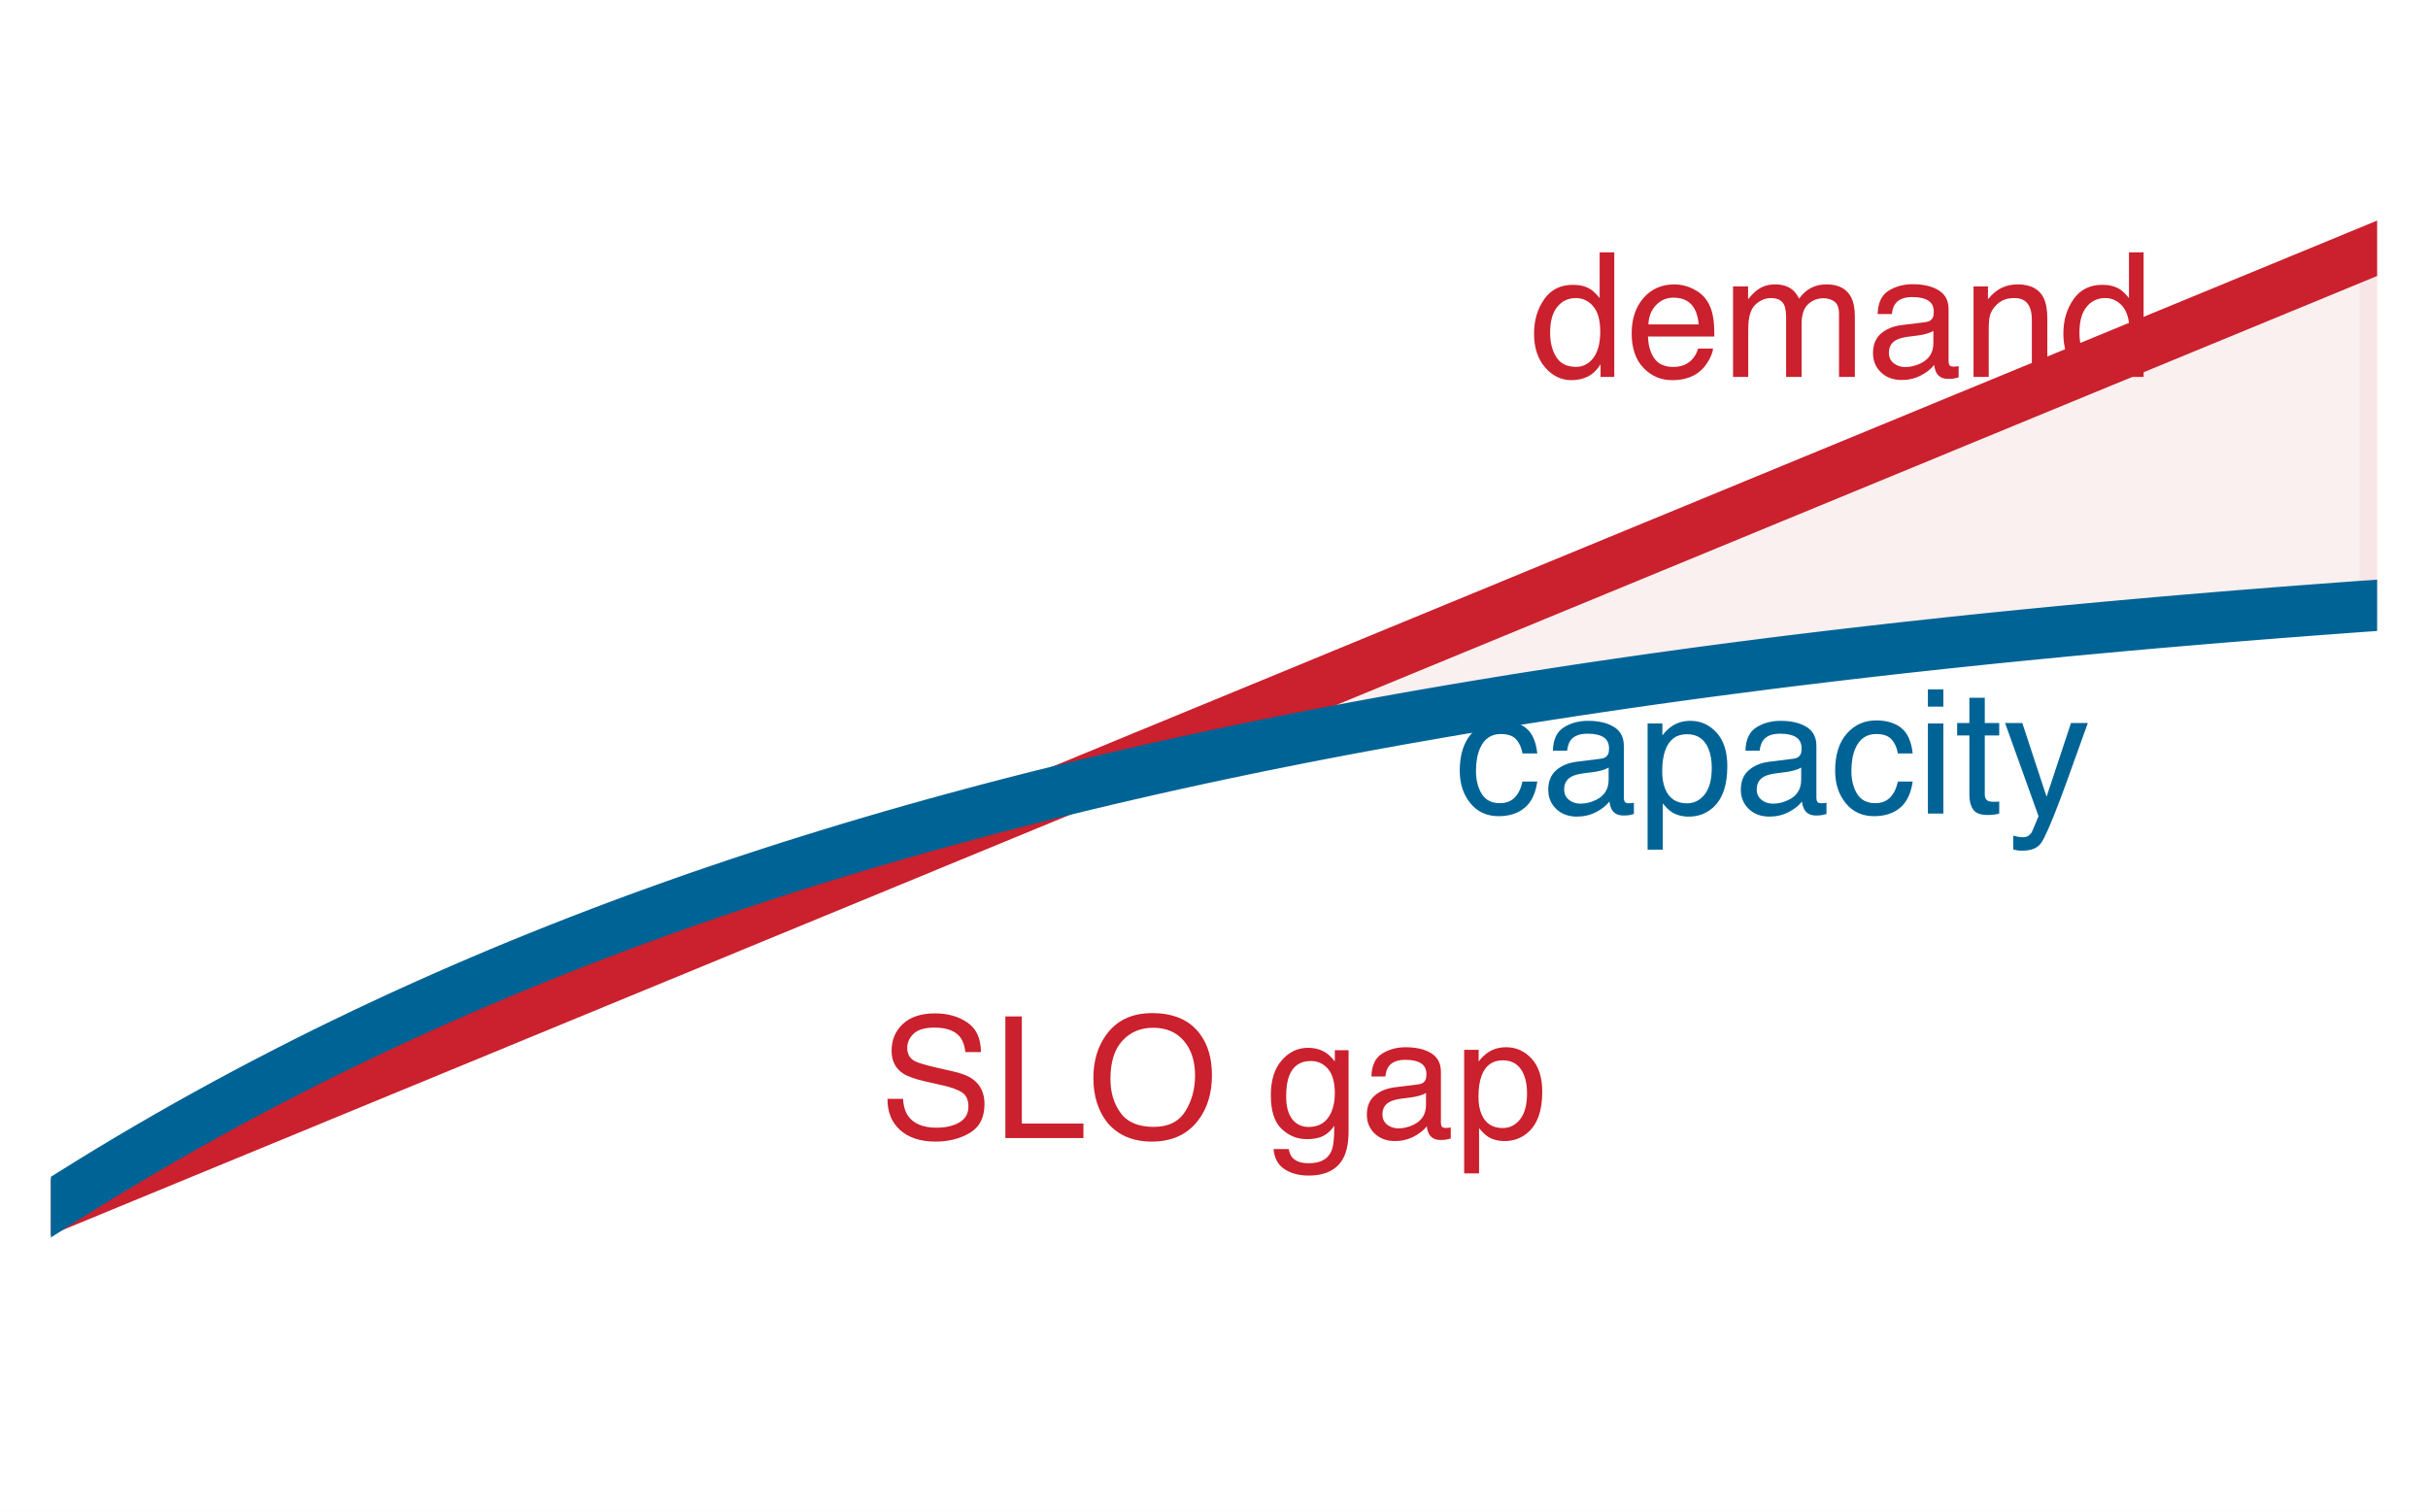
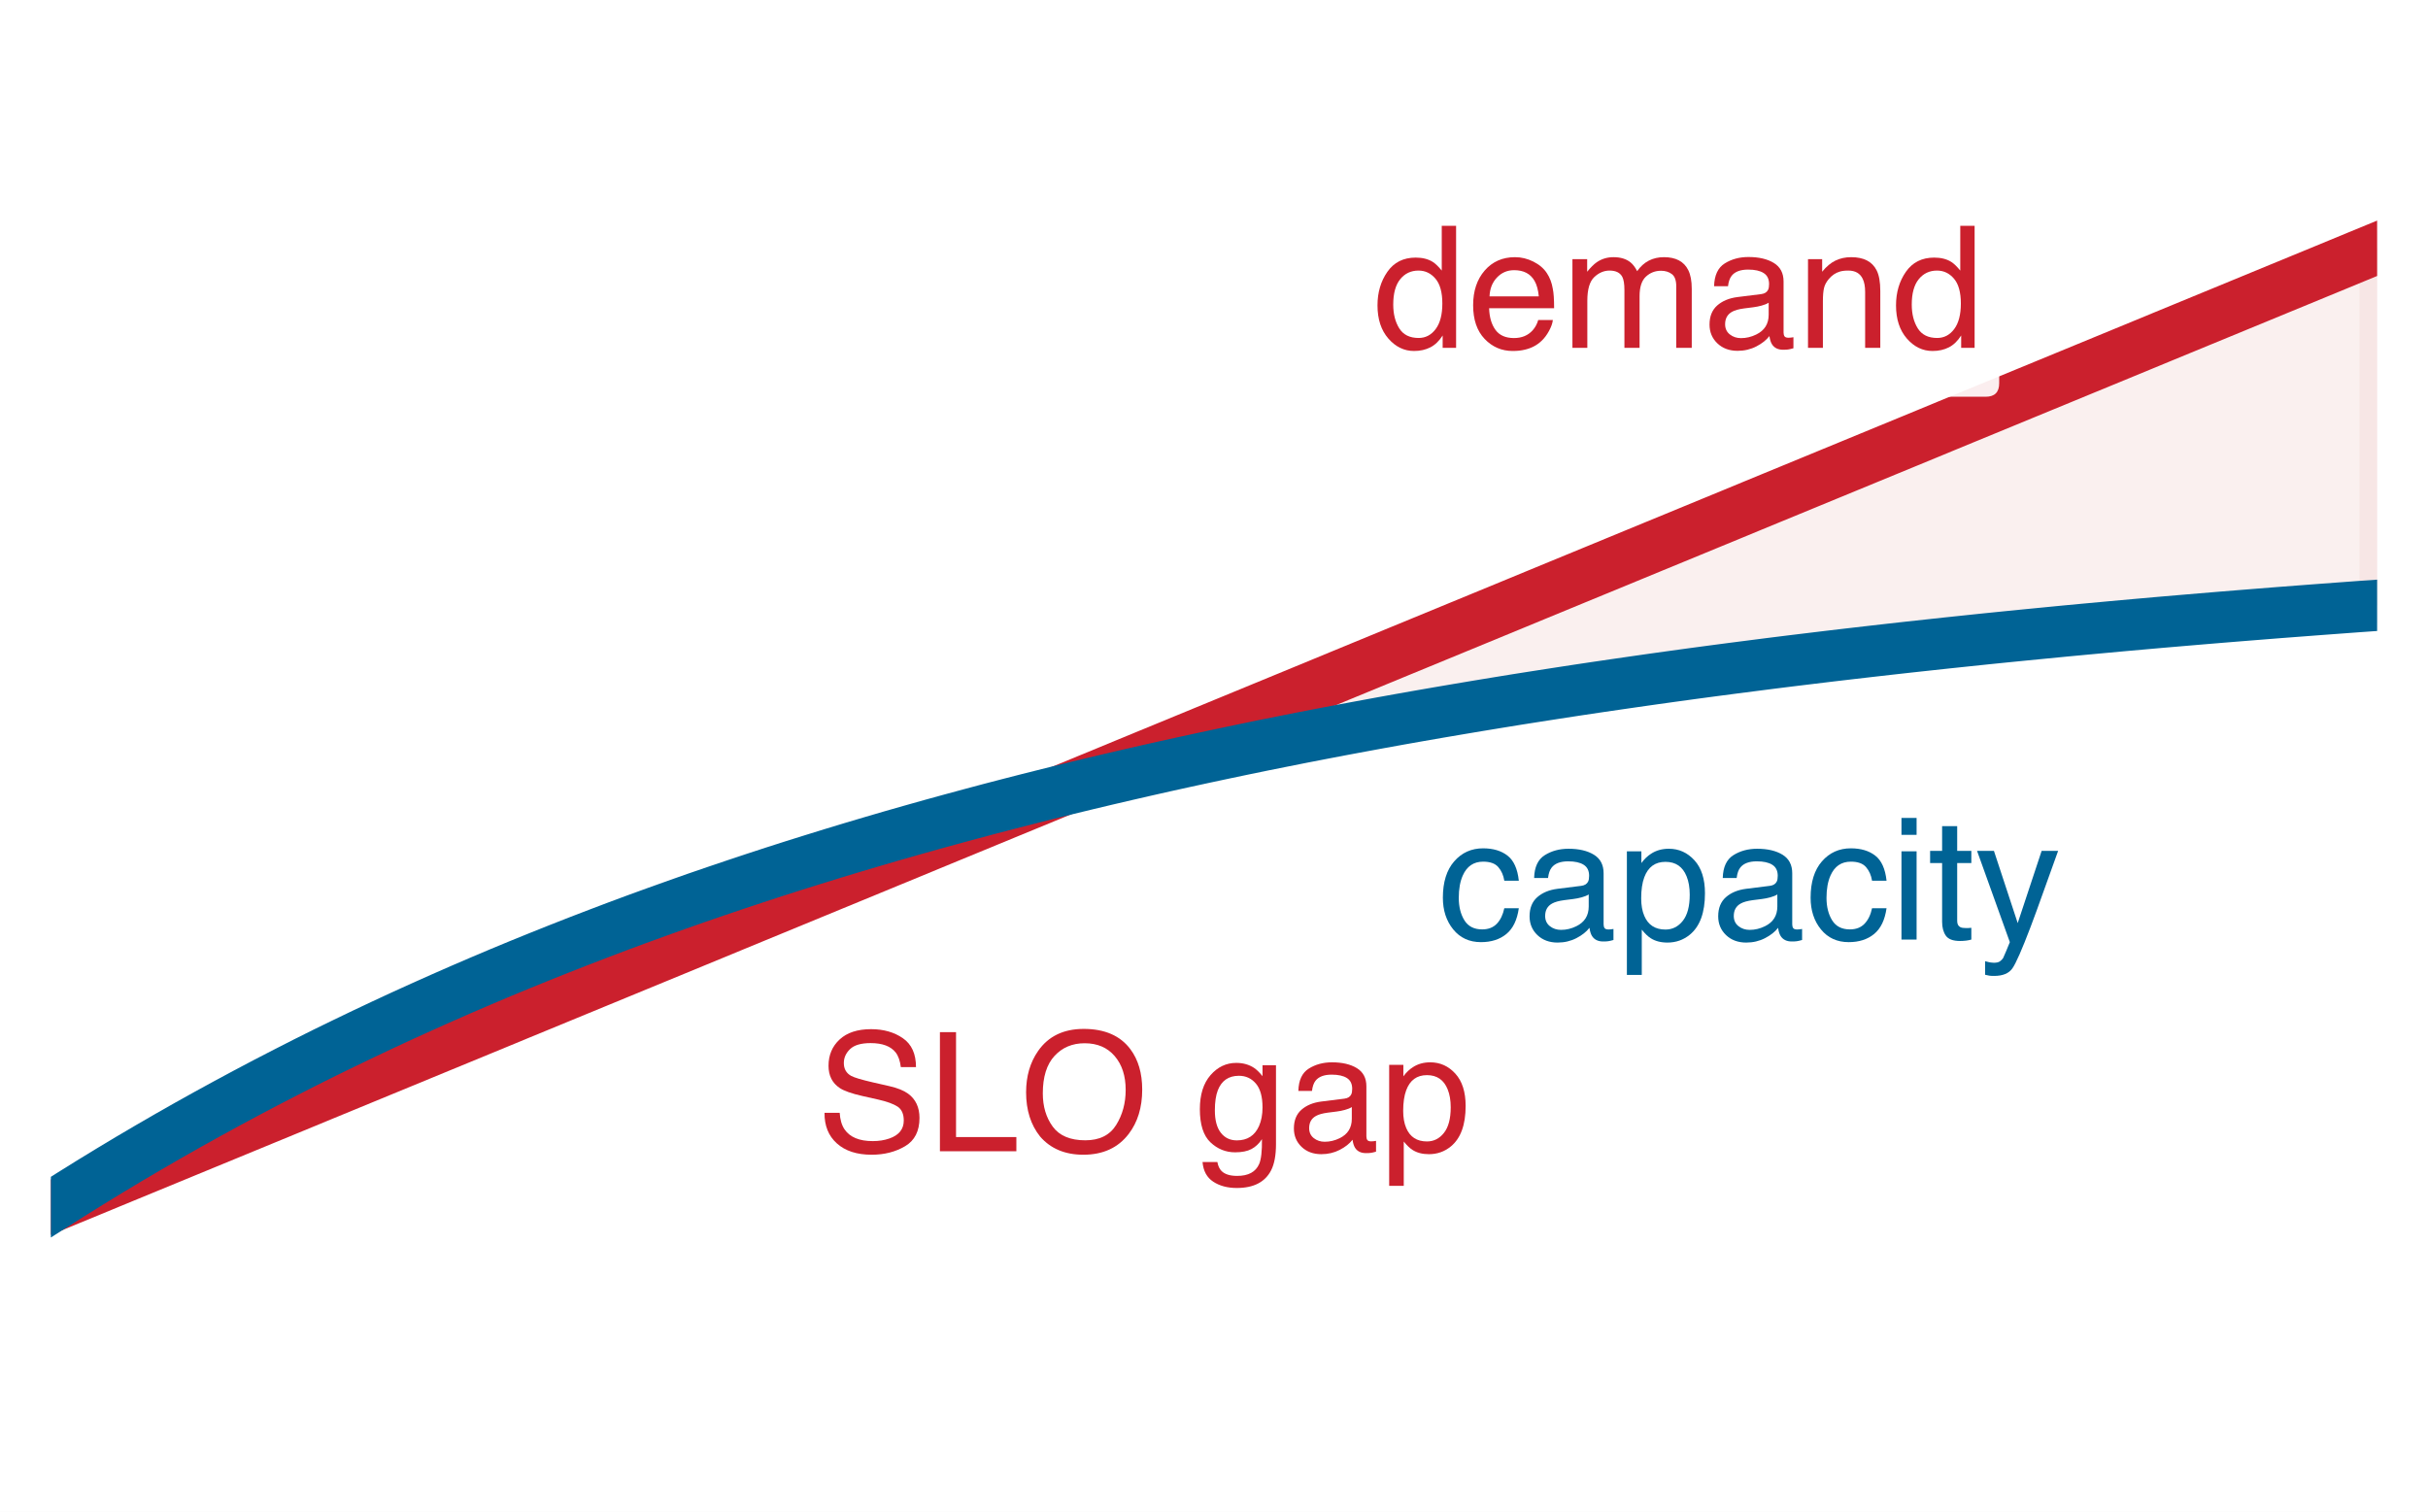
<svg xmlns="http://www.w3.org/2000/svg" xmlns:xlink="http://www.w3.org/1999/xlink" width="68.724pt" height="42.797pt" viewBox="0 0 68.724 42.797" version="1.1">
  <defs>
    <style type="text/css">*{stroke-linejoin: round; stroke-linecap: butt}</style>
  </defs>
  <g id="figure_1">
    <g id="patch_1">
      <path d="M 0 42.797 L 68.724 42.797 L 68.724 0 L 0 0 z " style="fill: #ffffff" />
    </g>
    <g id="axes_1">
      <g id="patch_2">
        <path d="M 1.44 41.357 L 67.284 41.357 L 67.284 1.44 L 1.44 1.44 z " style="fill: #ffffff" />
      </g>
      <g id="FillBetweenPolyCollection_1">
        <defs>
          <path id="mc1e98b1eca" d="M 30.212 -20.486 L 30.212 -20.459 L 30.765 -20.593 L 31.319 -20.725 L 31.872 -20.854 L 32.425 -20.981 L 32.979 -21.106 L 33.532 -21.228 L 34.085 -21.348 L 34.639 -21.466 L 35.192 -21.582 L 35.745 -21.695 L 36.299 -21.807 L 36.852 -21.916 L 37.405 -22.024 L 37.959 -22.129 L 38.512 -22.233 L 39.065 -22.335 L 39.618 -22.435 L 40.172 -22.533 L 40.725 -22.629 L 41.278 -22.723 L 41.832 -22.816 L 42.385 -22.907 L 42.938 -22.996 L 43.492 -23.084 L 44.045 -23.17 L 44.598 -23.255 L 45.152 -23.338 L 45.705 -23.419 L 46.258 -23.499 L 46.811 -23.578 L 47.365 -23.655 L 47.918 -23.73 L 48.471 -23.805 L 49.025 -23.878 L 49.578 -23.949 L 50.131 -24.019 L 50.685 -24.088 L 51.238 -24.156 L 51.791 -24.223 L 52.345 -24.288 L 52.898 -24.352 L 53.451 -24.415 L 54.005 -24.476 L 54.558 -24.537 L 55.111 -24.597 L 55.664 -24.655 L 56.218 -24.712 L 56.771 -24.769 L 57.324 -24.824 L 57.878 -24.878 L 58.431 -24.931 L 58.984 -24.984 L 59.538 -25.035 L 60.091 -25.085 L 60.644 -25.135 L 61.198 -25.183 L 61.751 -25.231 L 62.304 -25.278 L 62.858 -25.324 L 63.411 -25.369 L 63.964 -25.413 L 64.517 -25.456 L 65.071 -25.499 L 65.624 -25.541 L 66.177 -25.582 L 66.731 -25.622 L 67.284 -25.662 L 67.284 -35.768 L 67.284 -35.768 L 66.731 -35.54 L 66.177 -35.312 L 65.624 -35.084 L 65.071 -34.856 L 64.517 -34.628 L 63.964 -34.4 L 63.411 -34.172 L 62.858 -33.944 L 62.304 -33.716 L 61.751 -33.487 L 61.198 -33.259 L 60.644 -33.031 L 60.091 -32.803 L 59.538 -32.575 L 58.984 -32.347 L 58.431 -32.119 L 57.878 -31.891 L 57.324 -31.663 L 56.771 -31.435 L 56.218 -31.207 L 55.664 -30.978 L 55.111 -30.75 L 54.558 -30.522 L 54.005 -30.294 L 53.451 -30.066 L 52.898 -29.838 L 52.345 -29.61 L 51.791 -29.382 L 51.238 -29.154 L 50.685 -28.926 L 50.131 -28.697 L 49.578 -28.469 L 49.025 -28.241 L 48.471 -28.013 L 47.918 -27.785 L 47.365 -27.557 L 46.811 -27.329 L 46.258 -27.101 L 45.705 -26.873 L 45.152 -26.645 L 44.598 -26.417 L 44.045 -26.188 L 43.492 -25.96 L 42.938 -25.732 L 42.385 -25.504 L 41.832 -25.276 L 41.278 -25.048 L 40.725 -24.82 L 40.172 -24.592 L 39.618 -24.364 L 39.065 -24.136 L 38.512 -23.907 L 37.959 -23.679 L 37.405 -23.451 L 36.852 -23.223 L 36.299 -22.995 L 35.745 -22.767 L 35.192 -22.539 L 34.639 -22.311 L 34.085 -22.083 L 33.532 -21.855 L 32.979 -21.626 L 32.425 -21.398 L 31.872 -21.17 L 31.319 -20.942 L 30.765 -20.714 L 30.212 -20.486 z " style="stroke: #f2d7d5; stroke-opacity: 0.36" />
        </defs>
        <g clip-path="url(#p9173796fe7)">
          <use xlink:href="#mc1e98b1eca" x="0" y="42.797" style="fill: #f2d7d5; fill-opacity: 0.36; stroke: #f2d7d5; stroke-opacity: 0.36" />
        </g>
      </g>
      <g id="matplotlib.axis_1" />
      <g id="matplotlib.axis_2" />
      <g id="line2d_1">
        <path d="M 1.44 34.172 L 1.993 33.944 L 2.547 33.716 L 3.1 33.487 L 3.653 33.259 L 4.207 33.031 L 4.76 32.803 L 5.313 32.575 L 5.866 32.347 L 6.42 32.119 L 6.973 31.891 L 7.526 31.663 L 8.08 31.435 L 8.633 31.207 L 9.186 30.978 L 9.74 30.75 L 10.293 30.522 L 10.846 30.294 L 11.4 30.066 L 11.953 29.838 L 12.506 29.61 L 13.06 29.382 L 13.613 29.154 L 14.166 28.926 L 14.719 28.697 L 15.273 28.469 L 15.826 28.241 L 16.379 28.013 L 16.933 27.785 L 17.486 27.557 L 18.039 27.329 L 18.593 27.101 L 19.146 26.873 L 19.699 26.645 L 20.253 26.417 L 20.806 26.188 L 21.359 25.96 L 21.913 25.732 L 22.466 25.504 L 23.019 25.276 L 23.572 25.048 L 24.126 24.82 L 24.679 24.592 L 25.232 24.364 L 25.786 24.136 L 26.339 23.907 L 26.892 23.679 L 27.446 23.451 L 27.999 23.223 L 28.552 22.995 L 29.106 22.767 L 29.659 22.539 L 30.212 22.311 L 30.765 22.083 L 31.319 21.855 L 31.872 21.626 L 32.425 21.398 L 32.979 21.17 L 33.532 20.942 L 34.085 20.714 L 34.639 20.486 L 35.192 20.258 L 35.745 20.03 L 36.299 19.802 L 36.852 19.574 L 37.405 19.346 L 37.959 19.117 L 38.512 18.889 L 39.065 18.661 L 39.618 18.433 L 40.172 18.205 L 40.725 17.977 L 41.278 17.749 L 41.832 17.521 L 42.385 17.293 L 42.938 17.065 L 43.492 16.836 L 44.045 16.608 L 44.598 16.38 L 45.152 16.152 L 45.705 15.924 L 46.258 15.696 L 46.811 15.468 L 47.365 15.24 L 47.918 15.012 L 48.471 14.784 L 49.025 14.556 L 49.578 14.327 L 50.131 14.099 L 50.685 13.871 L 51.238 13.643 L 51.791 13.415 L 52.345 13.187 L 52.898 12.959 L 53.451 12.731 L 54.005 12.503 L 54.558 12.275 L 55.111 12.046 L 55.664 11.818 L 56.218 11.59 L 56.771 11.362 L 57.324 11.134 L 57.878 10.906 L 58.431 10.678 L 58.984 10.45 L 59.538 10.222 L 60.091 9.994 L 60.644 9.766 L 61.198 9.537 L 61.751 9.309 L 62.304 9.081 L 62.858 8.853 L 63.411 8.625 L 63.964 8.397 L 64.517 8.169 L 65.071 7.941 L 65.624 7.713 L 66.177 7.485 L 66.731 7.256 L 67.284 7.028 " clip-path="url(#p9173796fe7)" style="fill: none; stroke: #cb202d; stroke-width: 1.45; stroke-linecap: square" />
      </g>
      <g id="line2d_2">
        <path d="M 1.44 34.172 L 1.993 33.821 L 2.547 33.476 L 3.1 33.138 L 3.653 32.806 L 4.207 32.48 L 4.76 32.16 L 5.313 31.846 L 5.866 31.538 L 6.42 31.235 L 6.973 30.938 L 7.526 30.646 L 8.08 30.36 L 8.633 30.078 L 9.186 29.802 L 9.74 29.532 L 10.293 29.266 L 10.846 29.005 L 11.4 28.748 L 11.953 28.497 L 12.506 28.25 L 13.06 28.007 L 13.613 27.769 L 14.166 27.535 L 14.719 27.306 L 15.273 27.081 L 15.826 26.86 L 16.379 26.643 L 16.933 26.43 L 17.486 26.22 L 18.039 26.015 L 18.593 25.814 L 19.146 25.616 L 19.699 25.421 L 20.253 25.231 L 20.806 25.044 L 21.359 24.86 L 21.913 24.679 L 22.466 24.502 L 23.019 24.329 L 23.572 24.158 L 24.126 23.99 L 24.679 23.826 L 25.232 23.664 L 25.786 23.506 L 26.339 23.35 L 26.892 23.198 L 27.446 23.048 L 27.999 22.9 L 28.552 22.756 L 29.106 22.614 L 29.659 22.475 L 30.212 22.338 L 30.765 22.204 L 31.319 22.072 L 31.872 21.943 L 32.425 21.816 L 32.979 21.691 L 33.532 21.569 L 34.085 21.449 L 34.639 21.331 L 35.192 21.215 L 35.745 21.101 L 36.299 20.99 L 36.852 20.88 L 37.405 20.773 L 37.959 20.667 L 38.512 20.564 L 39.065 20.462 L 39.618 20.362 L 40.172 20.264 L 40.725 20.168 L 41.278 20.074 L 41.832 19.981 L 42.385 19.89 L 42.938 19.8 L 43.492 19.713 L 44.045 19.627 L 44.598 19.542 L 45.152 19.459 L 45.705 19.378 L 46.258 19.298 L 46.811 19.219 L 47.365 19.142 L 47.918 19.066 L 48.471 18.992 L 49.025 18.919 L 49.578 18.848 L 50.131 18.777 L 50.685 18.708 L 51.238 18.641 L 51.791 18.574 L 52.345 18.509 L 52.898 18.445 L 53.451 18.382 L 54.005 18.32 L 54.558 18.26 L 55.111 18.2 L 55.664 18.142 L 56.218 18.084 L 56.771 18.028 L 57.324 17.973 L 57.878 17.919 L 58.431 17.865 L 58.984 17.813 L 59.538 17.762 L 60.091 17.711 L 60.644 17.662 L 61.198 17.613 L 61.751 17.566 L 62.304 17.519 L 62.858 17.473 L 63.411 17.428 L 63.964 17.384 L 64.517 17.34 L 65.071 17.298 L 65.624 17.256 L 66.177 17.215 L 66.731 17.174 L 67.284 17.135 " clip-path="url(#p9173796fe7)" style="fill: none; stroke: #006395; stroke-width: 1.45; stroke-linecap: square" />
      </g>
      <g id="text_1">
-         <g style="fill: #cb202d" transform="translate(43.28696 10.67018) scale(0.049 -0.049)">
+         <g id="patch_3">
+           <path d="M 38.859 11.231 L 56.203 11.231 Q 56.587 11.231 56.587 10.847 L 56.587 6.403 Q 56.587 6.019 56.203 6.019 L 38.859 6.019 Q 38.475 6.019 38.475 6.403 L 38.475 10.847 Q 38.475 11.231 38.859 11.231 z " style="fill: #ffffff; opacity: 0.92" />
+         </g>
+         <g style="fill: #cb202d" transform="translate(38.85855 9.846399) scale(0.048 -0.048)">
          <defs>
            <path id="Helvetica-64" d="M 769 1634 Q 769 1097 997 734 Q 1225 372 1728 372 Q 2119 372 2370 708 Q 2622 1044 2622 1672 Q 2622 2306 2362 2611 Q 2103 2916 1722 2916 Q 1297 2916 1033 2591 Q 769 2266 769 1634 z M 1616 3406 Q 2000 3406 2259 3244 Q 2409 3150 2600 2916 L 2600 4606 L 3141 4606 L 3141 0 L 2634 0 L 2634 466 Q 2438 156 2169 18 Q 1900 -119 1553 -119 Q 994 -119 584 351 Q 175 822 175 1603 Q 175 2334 548 2870 Q 922 3406 1616 3406 z " transform="scale(0.015625)" />
            <path id="Helvetica-65" d="M 1806 3422 Q 2163 3422 2497 3255 Q 2831 3088 3006 2822 Q 3175 2569 3231 2231 Q 3281 2000 3281 1494 L 828 1494 Q 844 984 1069 676 Q 1294 369 1766 369 Q 2206 369 2469 659 Q 2619 828 2681 1050 L 3234 1050 Q 3213 866 3089 639 Q 2966 413 2813 269 Q 2556 19 2178 -69 Q 1975 -119 1719 -119 Q 1094 -119 659 336 Q 225 791 225 1609 Q 225 2416 662 2919 Q 1100 3422 1806 3422 z M 2703 1941 Q 2669 2306 2544 2525 Q 2313 2931 1772 2931 Q 1384 2931 1121 2651 Q 859 2372 844 1941 L 2703 1941 z M 1753 3428 L 1753 3428 z " transform="scale(0.015625)" />
            <path id="Helvetica-6d" d="M 413 3347 L 969 3347 L 969 2872 Q 1169 3119 1331 3231 Q 1609 3422 1963 3422 Q 2363 3422 2606 3225 Q 2744 3113 2856 2894 Q 3044 3163 3297 3292 Q 3550 3422 3866 3422 Q 4541 3422 4784 2934 Q 4916 2672 4916 2228 L 4916 0 L 4331 0 L 4331 2325 Q 4331 2659 4164 2784 Q 3997 2909 3756 2909 Q 3425 2909 3186 2687 Q 2947 2466 2947 1947 L 2947 0 L 2375 0 L 2375 2184 Q 2375 2525 2294 2681 Q 2166 2916 1816 2916 Q 1497 2916 1236 2669 Q 975 2422 975 1775 L 975 0 L 413 0 L 413 3347 z " transform="scale(0.015625)" />
            <path id="Helvetica-61" d="M 844 891 Q 844 647 1022 506 Q 1200 366 1444 366 Q 1741 366 2019 503 Q 2488 731 2488 1250 L 2488 1703 Q 2384 1638 2221 1594 Q 2059 1550 1903 1531 L 1563 1488 Q 1256 1447 1103 1359 Q 844 1213 844 891 z M 2206 2028 Q 2400 2053 2466 2191 Q 2503 2266 2503 2406 Q 2503 2694 2298 2823 Q 2094 2953 1713 2953 Q 1272 2953 1088 2716 Q 984 2584 953 2325 L 428 2325 Q 444 2944 830 3186 Q 1216 3428 1725 3428 Q 2316 3428 2684 3203 Q 3050 2978 3050 2503 L 3050 575 Q 3050 488 3086 434 Q 3122 381 3238 381 Q 3275 381 3322 386 Q 3369 391 3422 400 L 3422 -16 Q 3291 -53 3222 -62 Q 3153 -72 3034 -72 Q 2744 -72 2613 134 Q 2544 244 2516 444 Q 2344 219 2022 53 Q 1700 -113 1313 -113 Q 847 -113 551 170 Q 256 453 256 878 Q 256 1344 547 1600 Q 838 1856 1309 1916 L 2206 2028 z M 1741 3428 L 1741 3428 z " transform="scale(0.015625)" />
            <path id="Helvetica-6e" d="M 413 3347 L 947 3347 L 947 2872 Q 1184 3166 1450 3294 Q 1716 3422 2041 3422 Q 2753 3422 3003 2925 Q 3141 2653 3141 2147 L 3141 0 L 2569 0 L 2569 2109 Q 2569 2416 2478 2603 Q 2328 2916 1934 2916 Q 1734 2916 1606 2875 Q 1375 2806 1200 2600 Q 1059 2434 1017 2257 Q 975 2081 975 1753 L 975 0 L 413 0 L 413 3347 z M 1734 3428 L 1734 3428 z " transform="scale(0.015625)" />
          </defs>
          <use xlink:href="#Helvetica-64" />
          <use xlink:href="#Helvetica-65" transform="translate(55.61523 0)" />
          <use xlink:href="#Helvetica-6d" transform="translate(111.2305 0)" />
          <use xlink:href="#Helvetica-61" transform="translate(194.5312 0)" />
          <use xlink:href="#Helvetica-6e" transform="translate(250.1465 0)" />
          <use xlink:href="#Helvetica-64" transform="translate(305.7617 0)" />
        </g>
      </g>
      <g id="text_2">
-         <g style="fill: #006395" transform="translate(41.17727 23.02984) scale(0.049 -0.049)">
+         <g id="patch_4">
+           <path d="M 40.702 28.01 L 58.31 28.01 Q 58.694 28.01 58.694 27.626 L 58.694 23.154 Q 58.694 22.77 58.31 22.77 L 40.702 22.77 Q 40.318 22.77 40.318 23.154 L 40.318 27.626 Q 40.318 28.01 40.702 28.01 z " style="fill: #ffffff; opacity: 0.92" />
+         </g>
+         <g style="fill: #006395" transform="translate(40.70224 26.5972) scale(0.048 -0.048)">
          <defs>
            <path id="Helvetica-63" d="M 1703 3444 Q 2269 3444 2623 3169 Q 2978 2894 3050 2222 L 2503 2222 Q 2453 2531 2275 2736 Q 2097 2941 1703 2941 Q 1166 2941 934 2416 Q 784 2075 784 1575 Q 784 1072 996 728 Q 1209 384 1666 384 Q 2016 384 2220 598 Q 2425 813 2503 1184 L 3050 1184 Q 2956 519 2581 211 Q 2206 -97 1622 -97 Q 966 -97 575 383 Q 184 863 184 1581 Q 184 2463 612 2953 Q 1041 3444 1703 3444 z M 1616 3428 L 1616 3428 z " transform="scale(0.015625)" />
            <path id="Helvetica-70" d="M 1825 378 Q 2219 378 2480 708 Q 2741 1038 2741 1694 Q 2741 2094 2625 2381 Q 2406 2934 1825 2934 Q 1241 2934 1025 2350 Q 909 2038 909 1556 Q 909 1169 1025 897 Q 1244 378 1825 378 z M 369 3331 L 916 3331 L 916 2888 Q 1084 3116 1284 3241 Q 1569 3428 1953 3428 Q 2522 3428 2919 2992 Q 3316 2556 3316 1747 Q 3316 653 2744 184 Q 2381 -113 1900 -113 Q 1522 -113 1266 53 Q 1116 147 931 375 L 931 -1334 L 369 -1334 L 369 3331 z " transform="scale(0.015625)" />
            <path id="Helvetica-69" d="M 413 3331 L 984 3331 L 984 0 L 413 0 L 413 3331 z M 413 4591 L 984 4591 L 984 3953 L 413 3953 L 413 4591 z " transform="scale(0.015625)" />
            <path id="Helvetica-74" d="M 525 4281 L 1094 4281 L 1094 3347 L 1628 3347 L 1628 2888 L 1094 2888 L 1094 703 Q 1094 528 1213 469 Q 1278 434 1431 434 Q 1472 434 1519 436 Q 1566 438 1628 444 L 1628 0 Q 1531 -28 1426 -40 Q 1322 -53 1200 -53 Q 806 -53 665 148 Q 525 350 525 672 L 525 2888 L 72 2888 L 72 3347 L 525 3347 L 525 4281 z " transform="scale(0.015625)" />
            <path id="Helvetica-79" d="M 2503 3347 L 3125 3347 Q 3006 3025 2597 1878 Q 2291 1016 2084 472 Q 1597 -809 1397 -1090 Q 1197 -1372 709 -1372 Q 591 -1372 527 -1362 Q 463 -1353 369 -1328 L 369 -816 Q 516 -856 581 -865 Q 647 -875 697 -875 Q 853 -875 926 -823 Q 1000 -772 1050 -697 Q 1066 -672 1162 -440 Q 1259 -209 1303 -97 L 66 3347 L 703 3347 L 1600 622 L 2503 3347 z M 1597 3428 L 1597 3428 z " transform="scale(0.015625)" />
          </defs>
          <use xlink:href="#Helvetica-63" />
          <use xlink:href="#Helvetica-61" transform="translate(50 0)" />
          <use xlink:href="#Helvetica-70" transform="translate(105.6152 0)" />
          <use xlink:href="#Helvetica-61" transform="translate(161.2305 0)" />
          <use xlink:href="#Helvetica-63" transform="translate(216.8457 0)" />
          <use xlink:href="#Helvetica-69" transform="translate(266.8457 0)" />
          <use xlink:href="#Helvetica-74" transform="translate(289.0625 0)" />
          <use xlink:href="#Helvetica-79" transform="translate(316.8457 0)" />
        </g>
      </g>
      <g id="text_3">
-         <g style="fill: #cb202d" transform="translate(24.88912 32.21593) scale(0.048 -0.048)">
+         <g id="patch_5">
+           <path d="M 23.111 34.005 L 41.662 34.005 Q 42.038 34.005 42.038 33.629 L 42.038 29.126 Q 42.038 28.75 41.662 28.75 L 23.111 28.75 Q 22.735 28.75 22.735 29.126 L 22.735 33.629 Q 22.735 34.005 23.111 34.005 z " style="fill: #ffffff; opacity: 0.92" />
+         </g>
+         <g style="fill: #cb202d" transform="translate(23.11116 32.58932) scale(0.047 -0.047)">
          <defs>
            <path id="Helvetica-53" d="M 894 1481 Q 916 1091 1078 847 Q 1388 391 2169 391 Q 2519 391 2806 491 Q 3363 684 3363 1184 Q 3363 1559 3128 1719 Q 2891 1875 2384 1991 L 1763 2131 Q 1153 2269 900 2434 Q 463 2722 463 3294 Q 463 3913 891 4309 Q 1319 4706 2103 4706 Q 2825 4706 3329 4357 Q 3834 4009 3834 3244 L 3250 3244 Q 3203 3613 3050 3809 Q 2766 4169 2084 4169 Q 1534 4169 1293 3937 Q 1053 3706 1053 3400 Q 1053 3063 1334 2906 Q 1519 2806 2169 2656 L 2813 2509 Q 3278 2403 3531 2219 Q 3969 1897 3969 1284 Q 3969 522 3414 194 Q 2859 -134 2125 -134 Q 1269 -134 784 303 Q 300 738 309 1481 L 894 1481 z M 2150 4716 L 2150 4716 z " transform="scale(0.015625)" />
            <path id="Helvetica-4c" d="M 488 4591 L 1109 4591 L 1109 547 L 3434 547 L 3434 0 L 488 0 L 488 4591 z " transform="scale(0.015625)" />
            <path id="Helvetica-4f" d="M 2469 4716 Q 3684 4716 4269 3934 Q 4725 3325 4725 2375 Q 4725 1347 4203 666 Q 3591 -134 2456 -134 Q 1397 -134 791 566 Q 250 1241 250 2272 Q 250 3203 713 3866 Q 1306 4716 2469 4716 z M 2531 422 Q 3353 422 3720 1011 Q 4088 1600 4088 2366 Q 4088 3175 3664 3669 Q 3241 4163 2506 4163 Q 1794 4163 1344 3673 Q 894 3184 894 2231 Q 894 1469 1280 945 Q 1666 422 2531 422 z M 2488 4716 L 2488 4716 z " transform="scale(0.015625)" />
            <path id="Helvetica-20" transform="scale(0.015625)" />
            <path id="Helvetica-67" d="M 1594 3406 Q 1988 3406 2281 3213 Q 2441 3103 2606 2894 L 2606 3316 L 3125 3316 L 3125 272 Q 3125 -366 2938 -734 Q 2588 -1416 1616 -1416 Q 1075 -1416 706 -1173 Q 338 -931 294 -416 L 866 -416 Q 906 -641 1028 -763 Q 1219 -950 1628 -950 Q 2275 -950 2475 -494 Q 2594 -225 2584 466 Q 2416 209 2178 84 Q 1941 -41 1550 -41 Q 1006 -41 598 345 Q 191 731 191 1622 Q 191 2463 602 2934 Q 1013 3406 1594 3406 z M 2606 1688 Q 2606 2309 2350 2609 Q 2094 2909 1697 2909 Q 1103 2909 884 2353 Q 769 2056 769 1575 Q 769 1009 998 714 Q 1228 419 1616 419 Q 2222 419 2469 966 Q 2606 1275 2606 1688 z M 1659 3428 L 1659 3428 z " transform="scale(0.015625)" />
          </defs>
          <use xlink:href="#Helvetica-53" />
          <use xlink:href="#Helvetica-4c" transform="translate(66.69922 0)" />
          <use xlink:href="#Helvetica-4f" transform="translate(122.3145 0)" />
          <use xlink:href="#Helvetica-20" transform="translate(200.0977 0)" />
          <use xlink:href="#Helvetica-67" transform="translate(227.8809 0)" />
          <use xlink:href="#Helvetica-61" transform="translate(283.4961 0)" />
          <use xlink:href="#Helvetica-70" transform="translate(339.1113 0)" />
        </g>
      </g>
    </g>
  </g>
  <defs>
    <clipPath id="p9173796fe7">
      <rect x="1.44" y="1.44" width="65.844" height="39.917" />
    </clipPath>
  </defs>
</svg>
